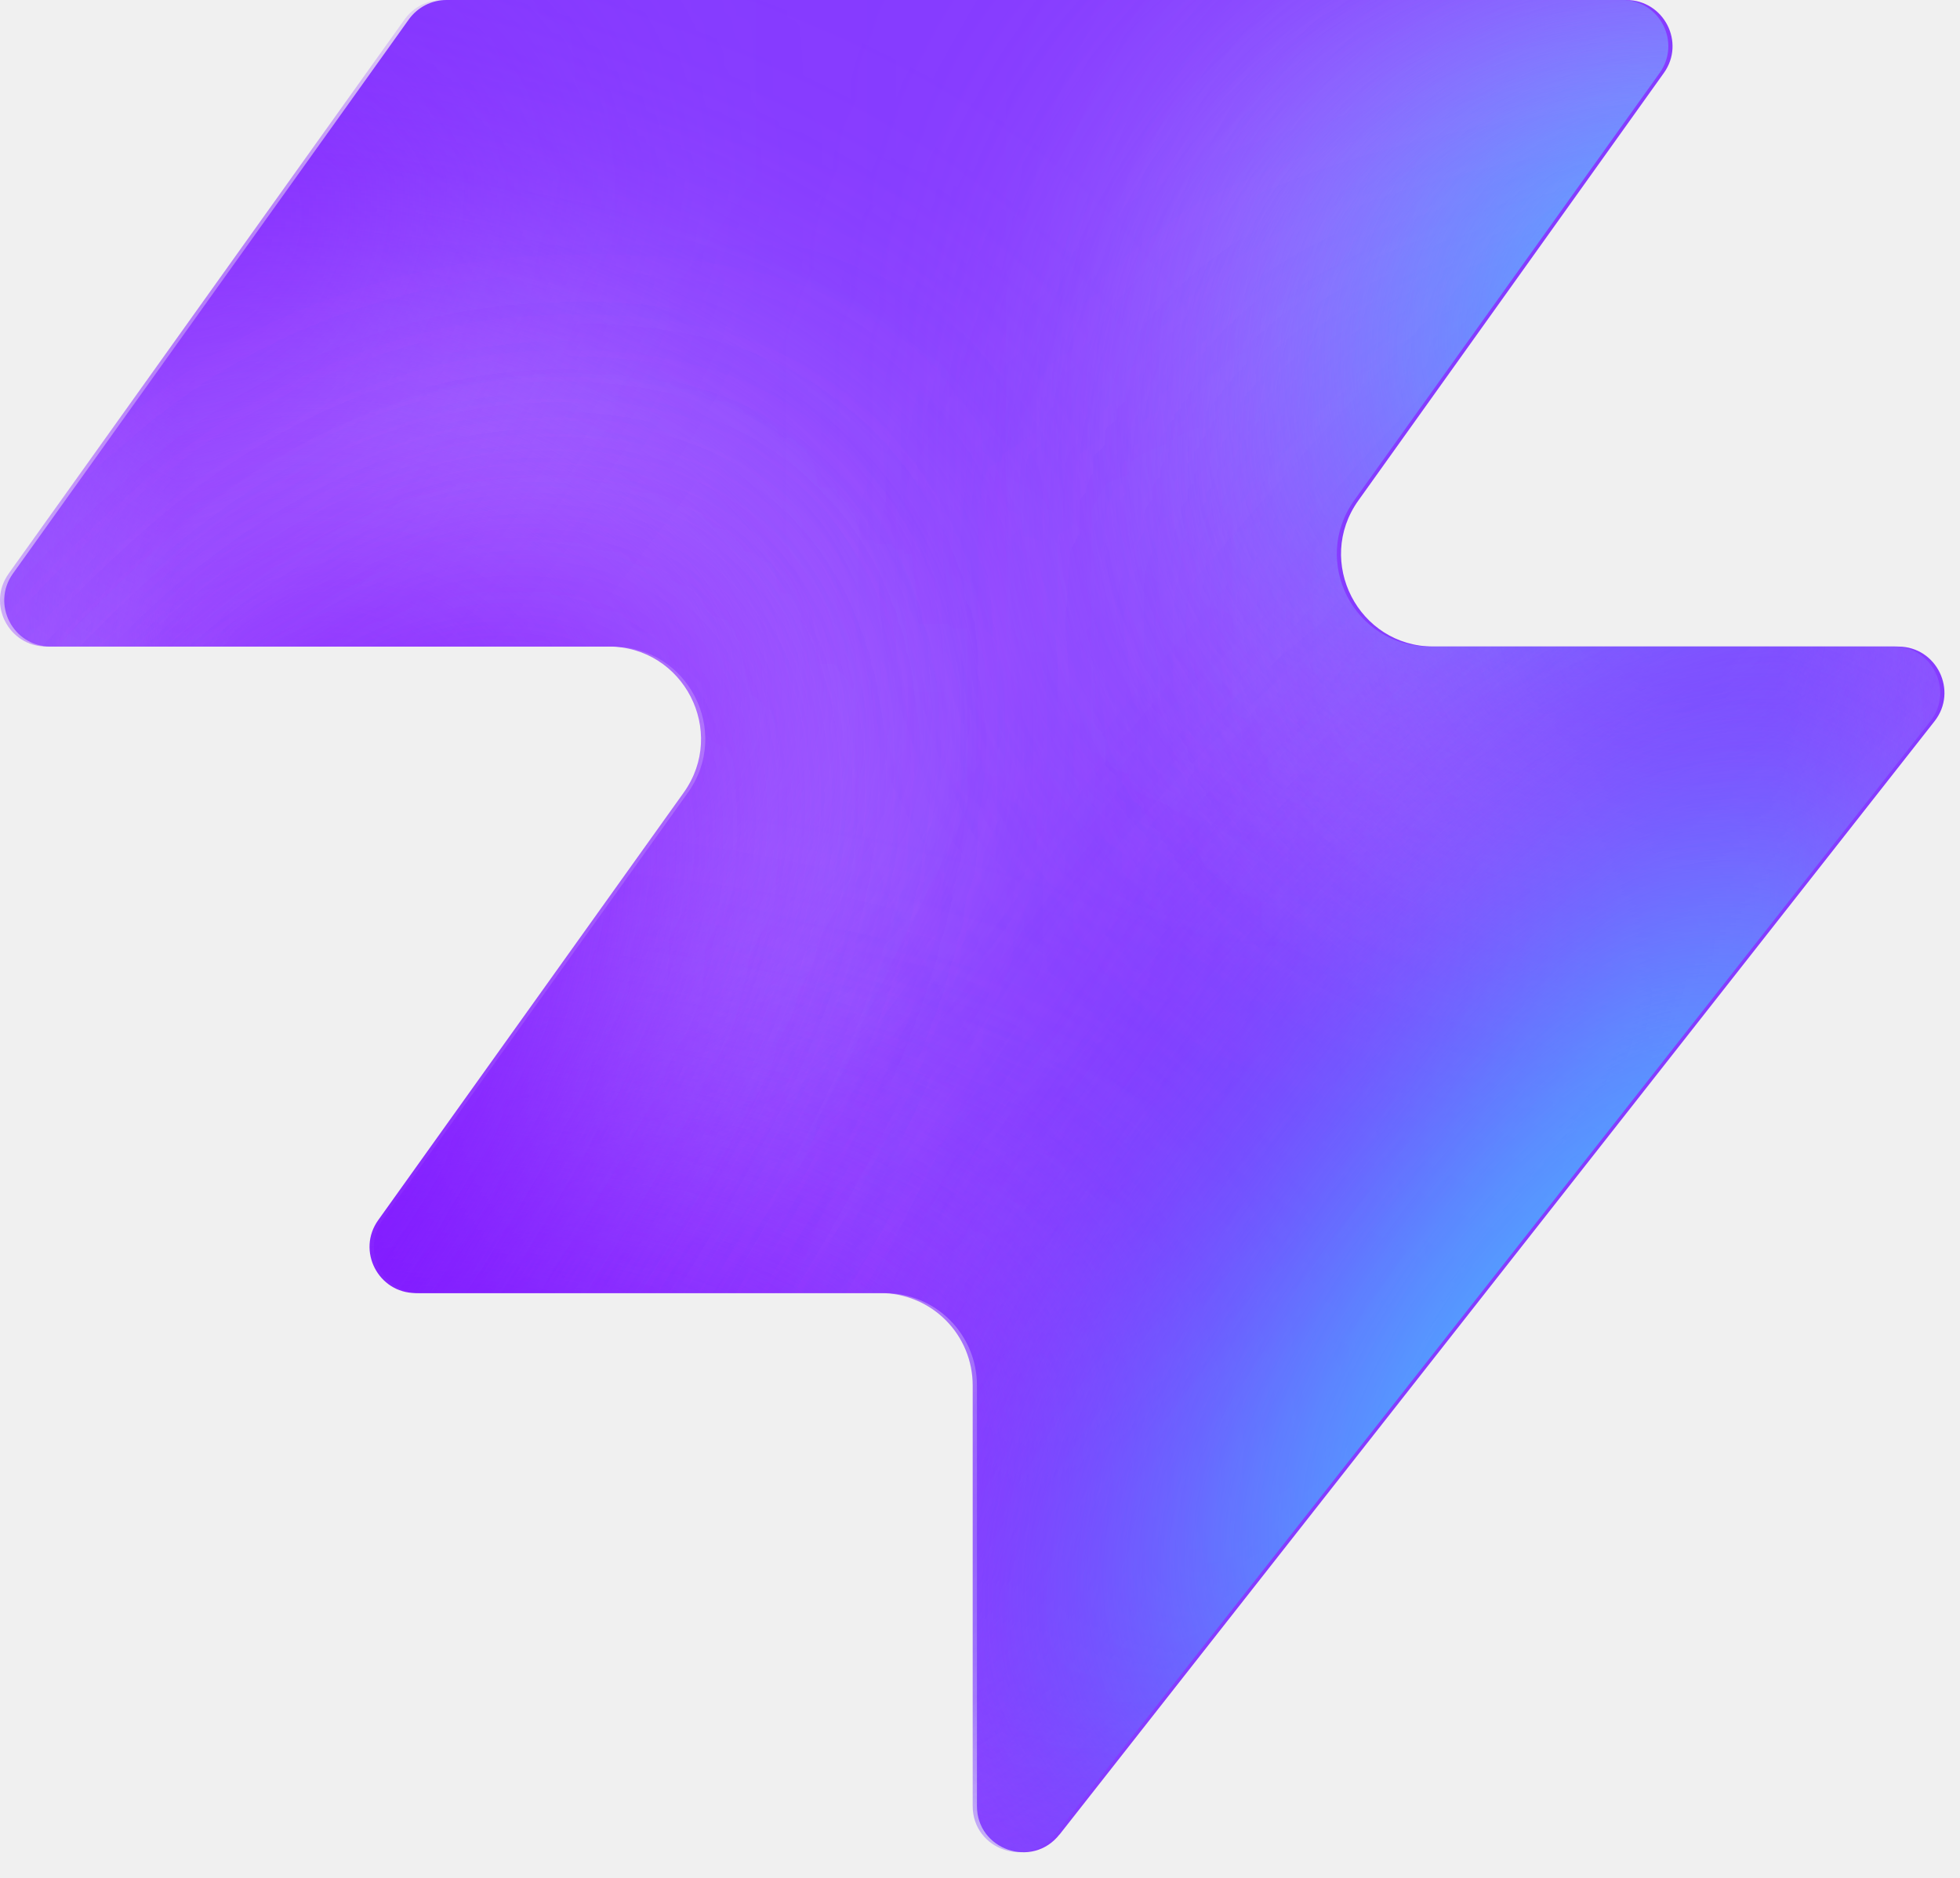
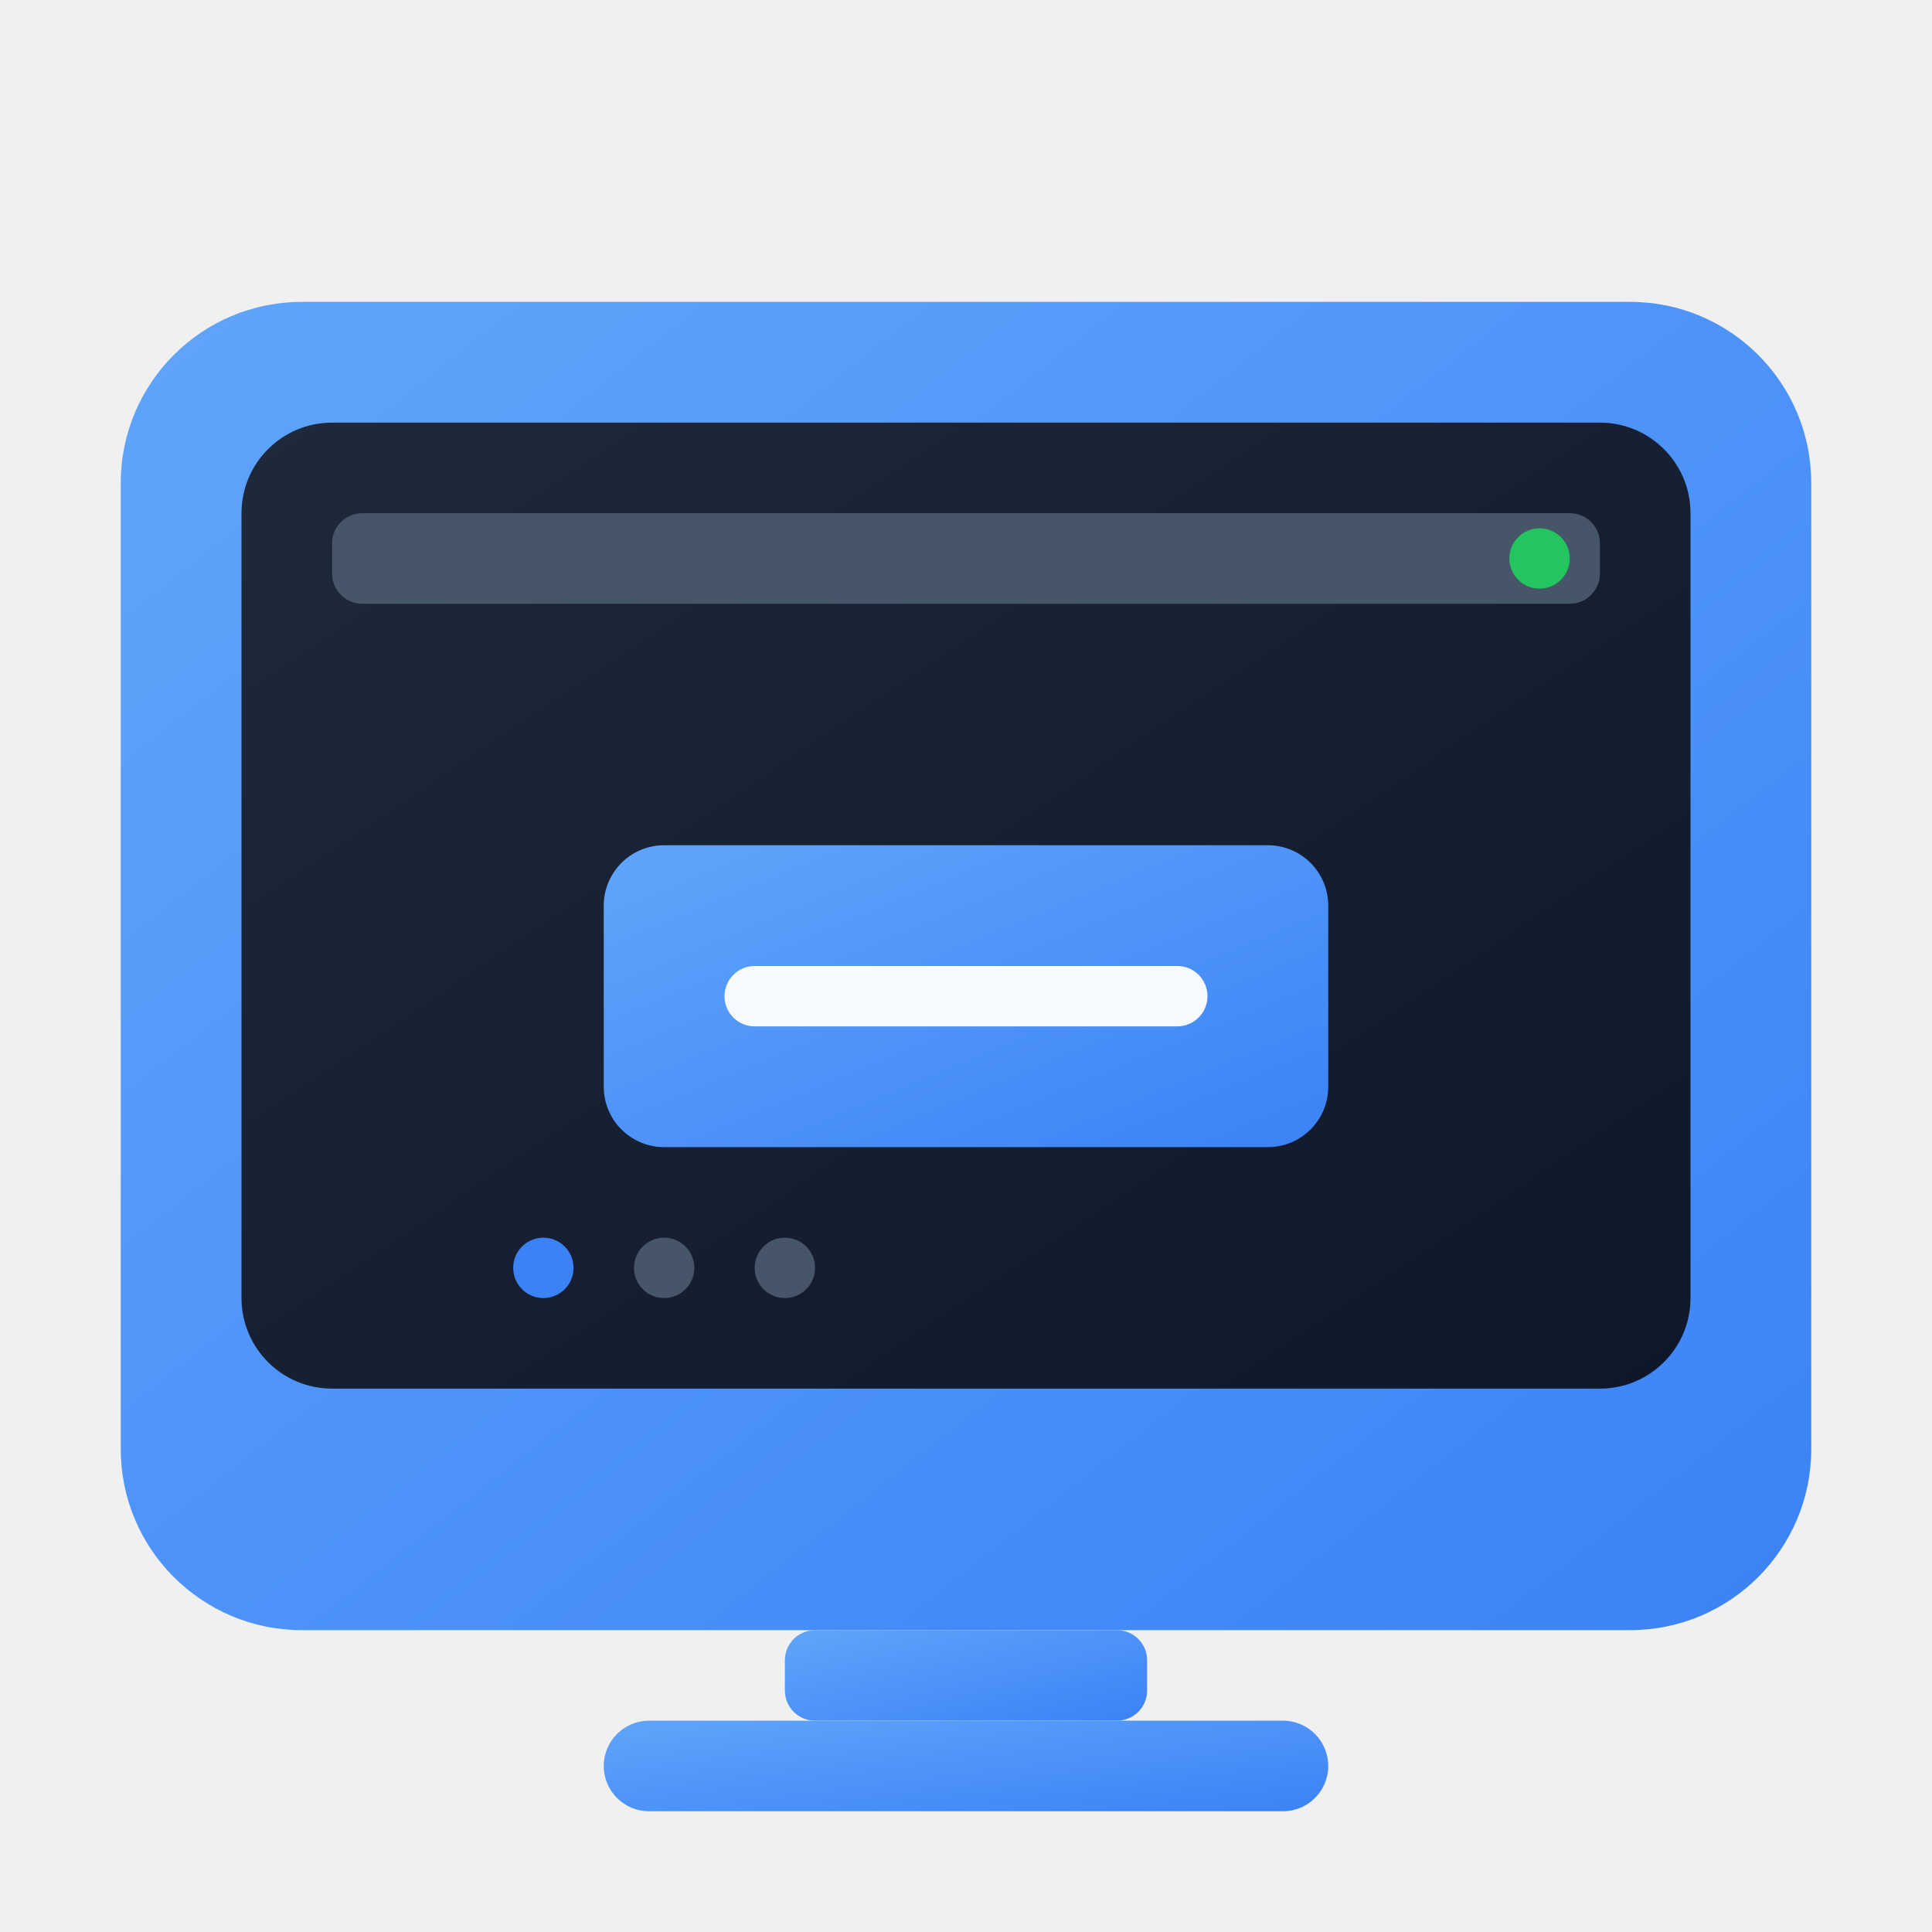
- <svg xmlns="http://www.w3.org/2000/svg" width="48" height="46" fill="none" viewBox="0 0 48 46">
-   <path fill="#863bff" d="M25.946 44.938c-.664.845-2.021.375-2.021-.698V33.937a2.26 2.26 0 0 0-2.262-2.262H10.287c-.92 0-1.456-1.04-.92-1.788l7.48-10.471c1.07-1.497 0-3.578-1.842-3.578H1.237c-.92 0-1.456-1.04-.92-1.788L10.013.474c.214-.297.556-.474.92-.474h28.894c.92 0 1.456 1.04.92 1.788l-7.48 10.471c-1.07 1.498 0 3.579 1.842 3.579h11.377c.943 0 1.473 1.088.89 1.83L25.947 44.94z" style="fill:#863bff;fill:color(display-p3 .525 .23 1);fill-opacity:1" />
-   <mask id="a" width="48" height="46" x="0" y="0" maskUnits="userSpaceOnUse" style="mask-type:alpha">
-     <path fill="#000" d="M25.842 44.938c-.664.844-2.021.375-2.021-.698V33.937a2.26 2.26 0 0 0-2.262-2.262H10.183c-.92 0-1.456-1.04-.92-1.788l7.48-10.471c1.07-1.498 0-3.579-1.842-3.579H1.133c-.92 0-1.456-1.04-.92-1.787L9.91.473c.214-.297.556-.474.92-.474h28.894c.92 0 1.456 1.04.92 1.788l-7.48 10.471c-1.07 1.498 0 3.578 1.842 3.578h11.377c.943 0 1.473 1.088.89 1.832L25.843 44.94z" style="fill:#000;fill-opacity:1" />
-   </mask>
-   <g mask="url(#a)">
-     <g filter="url(#b)">
-       <ellipse cx="5.508" cy="14.704" fill="#ede6ff" rx="5.508" ry="14.704" style="fill:#ede6ff;fill:color(display-p3 .927 .903 1);fill-opacity:1" transform="matrix(.00324 1 1 -.00324 -4.47 31.516)" />
-     </g>
-     <g filter="url(#c)">
-       <ellipse cx="10.399" cy="29.851" fill="#ede6ff" rx="10.399" ry="29.851" style="fill:#ede6ff;fill:color(display-p3 .927 .903 1);fill-opacity:1" transform="matrix(.00324 1 1 -.00324 -39.328 7.883)" />
-     </g>
-     <g filter="url(#d)">
-       <ellipse cx="5.508" cy="30.487" fill="#7e14ff" rx="5.508" ry="30.487" style="fill:#7e14ff;fill:color(display-p3 .492 .077 1);fill-opacity:1" transform="rotate(89.814 -25.913 -14.639)scale(1 -1)" />
-     </g>
-     <g filter="url(#e)">
-       <ellipse cx="5.508" cy="30.599" fill="#7e14ff" rx="5.508" ry="30.599" style="fill:#7e14ff;fill:color(display-p3 .492 .077 1);fill-opacity:1" transform="rotate(89.814 -32.644 -3.334)scale(1 -1)" />
-     </g>
-     <g filter="url(#f)">
-       <ellipse cx="5.508" cy="30.599" fill="#7e14ff" rx="5.508" ry="30.599" style="fill:#7e14ff;fill:color(display-p3 .492 .077 1);fill-opacity:1" transform="matrix(.00324 1 1 -.00324 -34.34 30.47)" />
-     </g>
-     <g filter="url(#g)">
-       <ellipse cx="14.072" cy="22.078" fill="#ede6ff" rx="14.072" ry="22.078" style="fill:#ede6ff;fill:color(display-p3 .927 .903 1);fill-opacity:1" transform="rotate(93.35 24.506 48.493)scale(-1 1)" />
-     </g>
-     <g filter="url(#h)">
-       <ellipse cx="3.47" cy="21.501" fill="#7e14ff" rx="3.47" ry="21.501" style="fill:#7e14ff;fill:color(display-p3 .492 .077 1);fill-opacity:1" transform="rotate(89.009 28.708 47.59)scale(-1 1)" />
-     </g>
-     <g filter="url(#i)">
-       <ellipse cx="3.47" cy="21.501" fill="#7e14ff" rx="3.47" ry="21.501" style="fill:#7e14ff;fill:color(display-p3 .492 .077 1);fill-opacity:1" transform="rotate(89.009 28.708 47.59)scale(-1 1)" />
-     </g>
-     <g filter="url(#j)">
-       <ellipse cx=".387" cy="8.972" fill="#7e14ff" rx="4.407" ry="29.108" style="fill:#7e14ff;fill:color(display-p3 .492 .077 1);fill-opacity:1" transform="rotate(39.51 .387 8.972)" />
-     </g>
-     <g filter="url(#k)">
-       <ellipse cx="47.523" cy="-6.092" fill="#7e14ff" rx="4.407" ry="29.108" style="fill:#7e14ff;fill:color(display-p3 .492 .077 1);fill-opacity:1" transform="rotate(37.892 47.523 -6.092)" />
-     </g>
-     <g filter="url(#l)">
-       <ellipse cx="41.412" cy="6.333" fill="#47bfff" rx="5.971" ry="9.665" style="fill:#47bfff;fill:color(display-p3 .28 .748 1);fill-opacity:1" transform="rotate(37.892 41.412 6.333)" />
-     </g>
-     <g filter="url(#m)">
-       <ellipse cx="-1.879" cy="38.332" fill="#7e14ff" rx="4.407" ry="29.108" style="fill:#7e14ff;fill:color(display-p3 .492 .077 1);fill-opacity:1" transform="rotate(37.892 -1.88 38.332)" />
-     </g>
-     <g filter="url(#n)">
-       <ellipse cx="-1.879" cy="38.332" fill="#7e14ff" rx="4.407" ry="29.108" style="fill:#7e14ff;fill:color(display-p3 .492 .077 1);fill-opacity:1" transform="rotate(37.892 -1.88 38.332)" />
-     </g>
-     <g filter="url(#o)">
-       <ellipse cx="35.651" cy="29.907" fill="#7e14ff" rx="4.407" ry="29.108" style="fill:#7e14ff;fill:color(display-p3 .492 .077 1);fill-opacity:1" transform="rotate(37.892 35.651 29.907)" />
-     </g>
-     <g filter="url(#p)">
-       <ellipse cx="38.418" cy="32.4" fill="#47bfff" rx="5.971" ry="15.297" style="fill:#47bfff;fill:color(display-p3 .28 .748 1);fill-opacity:1" transform="rotate(37.892 38.418 32.4)" />
-     </g>
-   </g>
+ <svg xmlns="http://www.w3.org/2000/svg" width="64" height="64" viewBox="0 0 64 64" fill="none">
  <defs>
-     <filter id="b" width="60.045" height="41.654" x="-19.77" y="16.149" color-interpolation-filters="sRGB" filterUnits="userSpaceOnUse">
-       <feFlood flood-opacity="0" result="BackgroundImageFix" />
-       <feBlend in="SourceGraphic" in2="BackgroundImageFix" result="shape" />
-       <feGaussianBlur result="effect1_foregroundBlur_2002_17158" stdDeviation="7.659" />
-     </filter>
-     <filter id="c" width="90.34" height="51.437" x="-54.613" y="-7.533" color-interpolation-filters="sRGB" filterUnits="userSpaceOnUse">
-       <feFlood flood-opacity="0" result="BackgroundImageFix" />
-       <feBlend in="SourceGraphic" in2="BackgroundImageFix" result="shape" />
-       <feGaussianBlur result="effect1_foregroundBlur_2002_17158" stdDeviation="7.659" />
-     </filter>
-     <filter id="d" width="79.355" height="29.4" x="-49.64" y="2.03" color-interpolation-filters="sRGB" filterUnits="userSpaceOnUse">
-       <feFlood flood-opacity="0" result="BackgroundImageFix" />
-       <feBlend in="SourceGraphic" in2="BackgroundImageFix" result="shape" />
-       <feGaussianBlur result="effect1_foregroundBlur_2002_17158" stdDeviation="4.596" />
-     </filter>
-     <filter id="e" width="79.579" height="29.4" x="-45.045" y="20.029" color-interpolation-filters="sRGB" filterUnits="userSpaceOnUse">
-       <feFlood flood-opacity="0" result="BackgroundImageFix" />
-       <feBlend in="SourceGraphic" in2="BackgroundImageFix" result="shape" />
-       <feGaussianBlur result="effect1_foregroundBlur_2002_17158" stdDeviation="4.596" />
-     </filter>
-     <filter id="f" width="79.579" height="29.4" x="-43.513" y="21.178" color-interpolation-filters="sRGB" filterUnits="userSpaceOnUse">
-       <feFlood flood-opacity="0" result="BackgroundImageFix" />
-       <feBlend in="SourceGraphic" in2="BackgroundImageFix" result="shape" />
-       <feGaussianBlur result="effect1_foregroundBlur_2002_17158" stdDeviation="4.596" />
-     </filter>
-     <filter id="g" width="74.749" height="58.852" x="15.756" y="-17.901" color-interpolation-filters="sRGB" filterUnits="userSpaceOnUse">
-       <feFlood flood-opacity="0" result="BackgroundImageFix" />
-       <feBlend in="SourceGraphic" in2="BackgroundImageFix" result="shape" />
-       <feGaussianBlur result="effect1_foregroundBlur_2002_17158" stdDeviation="7.659" />
-     </filter>
-     <filter id="h" width="61.377" height="25.362" x="23.548" y="2.284" color-interpolation-filters="sRGB" filterUnits="userSpaceOnUse">
-       <feFlood flood-opacity="0" result="BackgroundImageFix" />
-       <feBlend in="SourceGraphic" in2="BackgroundImageFix" result="shape" />
-       <feGaussianBlur result="effect1_foregroundBlur_2002_17158" stdDeviation="4.596" />
-     </filter>
-     <filter id="i" width="61.377" height="25.362" x="23.548" y="2.284" color-interpolation-filters="sRGB" filterUnits="userSpaceOnUse">
-       <feFlood flood-opacity="0" result="BackgroundImageFix" />
-       <feBlend in="SourceGraphic" in2="BackgroundImageFix" result="shape" />
-       <feGaussianBlur result="effect1_foregroundBlur_2002_17158" stdDeviation="4.596" />
-     </filter>
-     <filter id="j" width="56.045" height="63.649" x="-27.636" y="-22.853" color-interpolation-filters="sRGB" filterUnits="userSpaceOnUse">
-       <feFlood flood-opacity="0" result="BackgroundImageFix" />
-       <feBlend in="SourceGraphic" in2="BackgroundImageFix" result="shape" />
-       <feGaussianBlur result="effect1_foregroundBlur_2002_17158" stdDeviation="4.596" />
-     </filter>
-     <filter id="k" width="54.814" height="64.646" x="20.116" y="-38.415" color-interpolation-filters="sRGB" filterUnits="userSpaceOnUse">
-       <feFlood flood-opacity="0" result="BackgroundImageFix" />
-       <feBlend in="SourceGraphic" in2="BackgroundImageFix" result="shape" />
-       <feGaussianBlur result="effect1_foregroundBlur_2002_17158" stdDeviation="4.596" />
-     </filter>
-     <filter id="l" width="33.541" height="35.313" x="24.641" y="-11.323" color-interpolation-filters="sRGB" filterUnits="userSpaceOnUse">
-       <feFlood flood-opacity="0" result="BackgroundImageFix" />
-       <feBlend in="SourceGraphic" in2="BackgroundImageFix" result="shape" />
-       <feGaussianBlur result="effect1_foregroundBlur_2002_17158" stdDeviation="4.596" />
-     </filter>
-     <filter id="m" width="54.814" height="64.646" x="-29.286" y="6.009" color-interpolation-filters="sRGB" filterUnits="userSpaceOnUse">
-       <feFlood flood-opacity="0" result="BackgroundImageFix" />
-       <feBlend in="SourceGraphic" in2="BackgroundImageFix" result="shape" />
-       <feGaussianBlur result="effect1_foregroundBlur_2002_17158" stdDeviation="4.596" />
-     </filter>
-     <filter id="n" width="54.814" height="64.646" x="-29.286" y="6.009" color-interpolation-filters="sRGB" filterUnits="userSpaceOnUse">
-       <feFlood flood-opacity="0" result="BackgroundImageFix" />
-       <feBlend in="SourceGraphic" in2="BackgroundImageFix" result="shape" />
-       <feGaussianBlur result="effect1_foregroundBlur_2002_17158" stdDeviation="4.596" />
-     </filter>
-     <filter id="o" width="54.814" height="64.646" x="8.244" y="-2.416" color-interpolation-filters="sRGB" filterUnits="userSpaceOnUse">
-       <feFlood flood-opacity="0" result="BackgroundImageFix" />
-       <feBlend in="SourceGraphic" in2="BackgroundImageFix" result="shape" />
-       <feGaussianBlur result="effect1_foregroundBlur_2002_17158" stdDeviation="4.596" />
-     </filter>
-     <filter id="p" width="39.409" height="43.623" x="18.713" y="10.588" color-interpolation-filters="sRGB" filterUnits="userSpaceOnUse">
-       <feFlood flood-opacity="0" result="BackgroundImageFix" />
-       <feBlend in="SourceGraphic" in2="BackgroundImageFix" result="shape" />
-       <feGaussianBlur result="effect1_foregroundBlur_2002_17158" stdDeviation="4.596" />
-     </filter>
+     <linearGradient id="screenBg" x1="0" y1="0" x2="1" y2="1">
+       <stop offset="0" stop-color="#1e293b" />
+       <stop offset="1" stop-color="#0f172a" />
+     </linearGradient>
+     <linearGradient id="accent" x1="0" y1="0" x2="1" y2="1">
+       <stop offset="0" stop-color="#60a5fa" />
+       <stop offset="1" stop-color="#3b82f6" />
+     </linearGradient>
  </defs>
+   <rect x="4" y="10" width="56" height="44" rx="6" fill="url(#accent)" />
+   <rect x="8" y="14" width="48" height="32" rx="3" fill="url(#screenBg)" />
+   <rect x="11" y="17" width="42" height="3" rx="1" fill="#475569" />
+   <circle cx="51" cy="18.5" r="1" fill="#22c55e" />
+   <rect x="20" y="28" width="24" height="10" rx="2" fill="url(#accent)" />
+   <rect x="24" y="32" width="16" height="2" rx="1" fill="#ffffff" opacity="0.95" />
+   <circle cx="18" cy="42" r="1" fill="#3b82f6" />
+   <circle cx="22" cy="42" r="1" fill="#475569" />
+   <circle cx="26" cy="42" r="1" fill="#475569" />
+   <rect x="26" y="54" width="12" height="3" rx="1" fill="url(#accent)" />
+   <rect x="20" y="57" width="24" height="3" rx="1.5" fill="url(#accent)" />
</svg>
